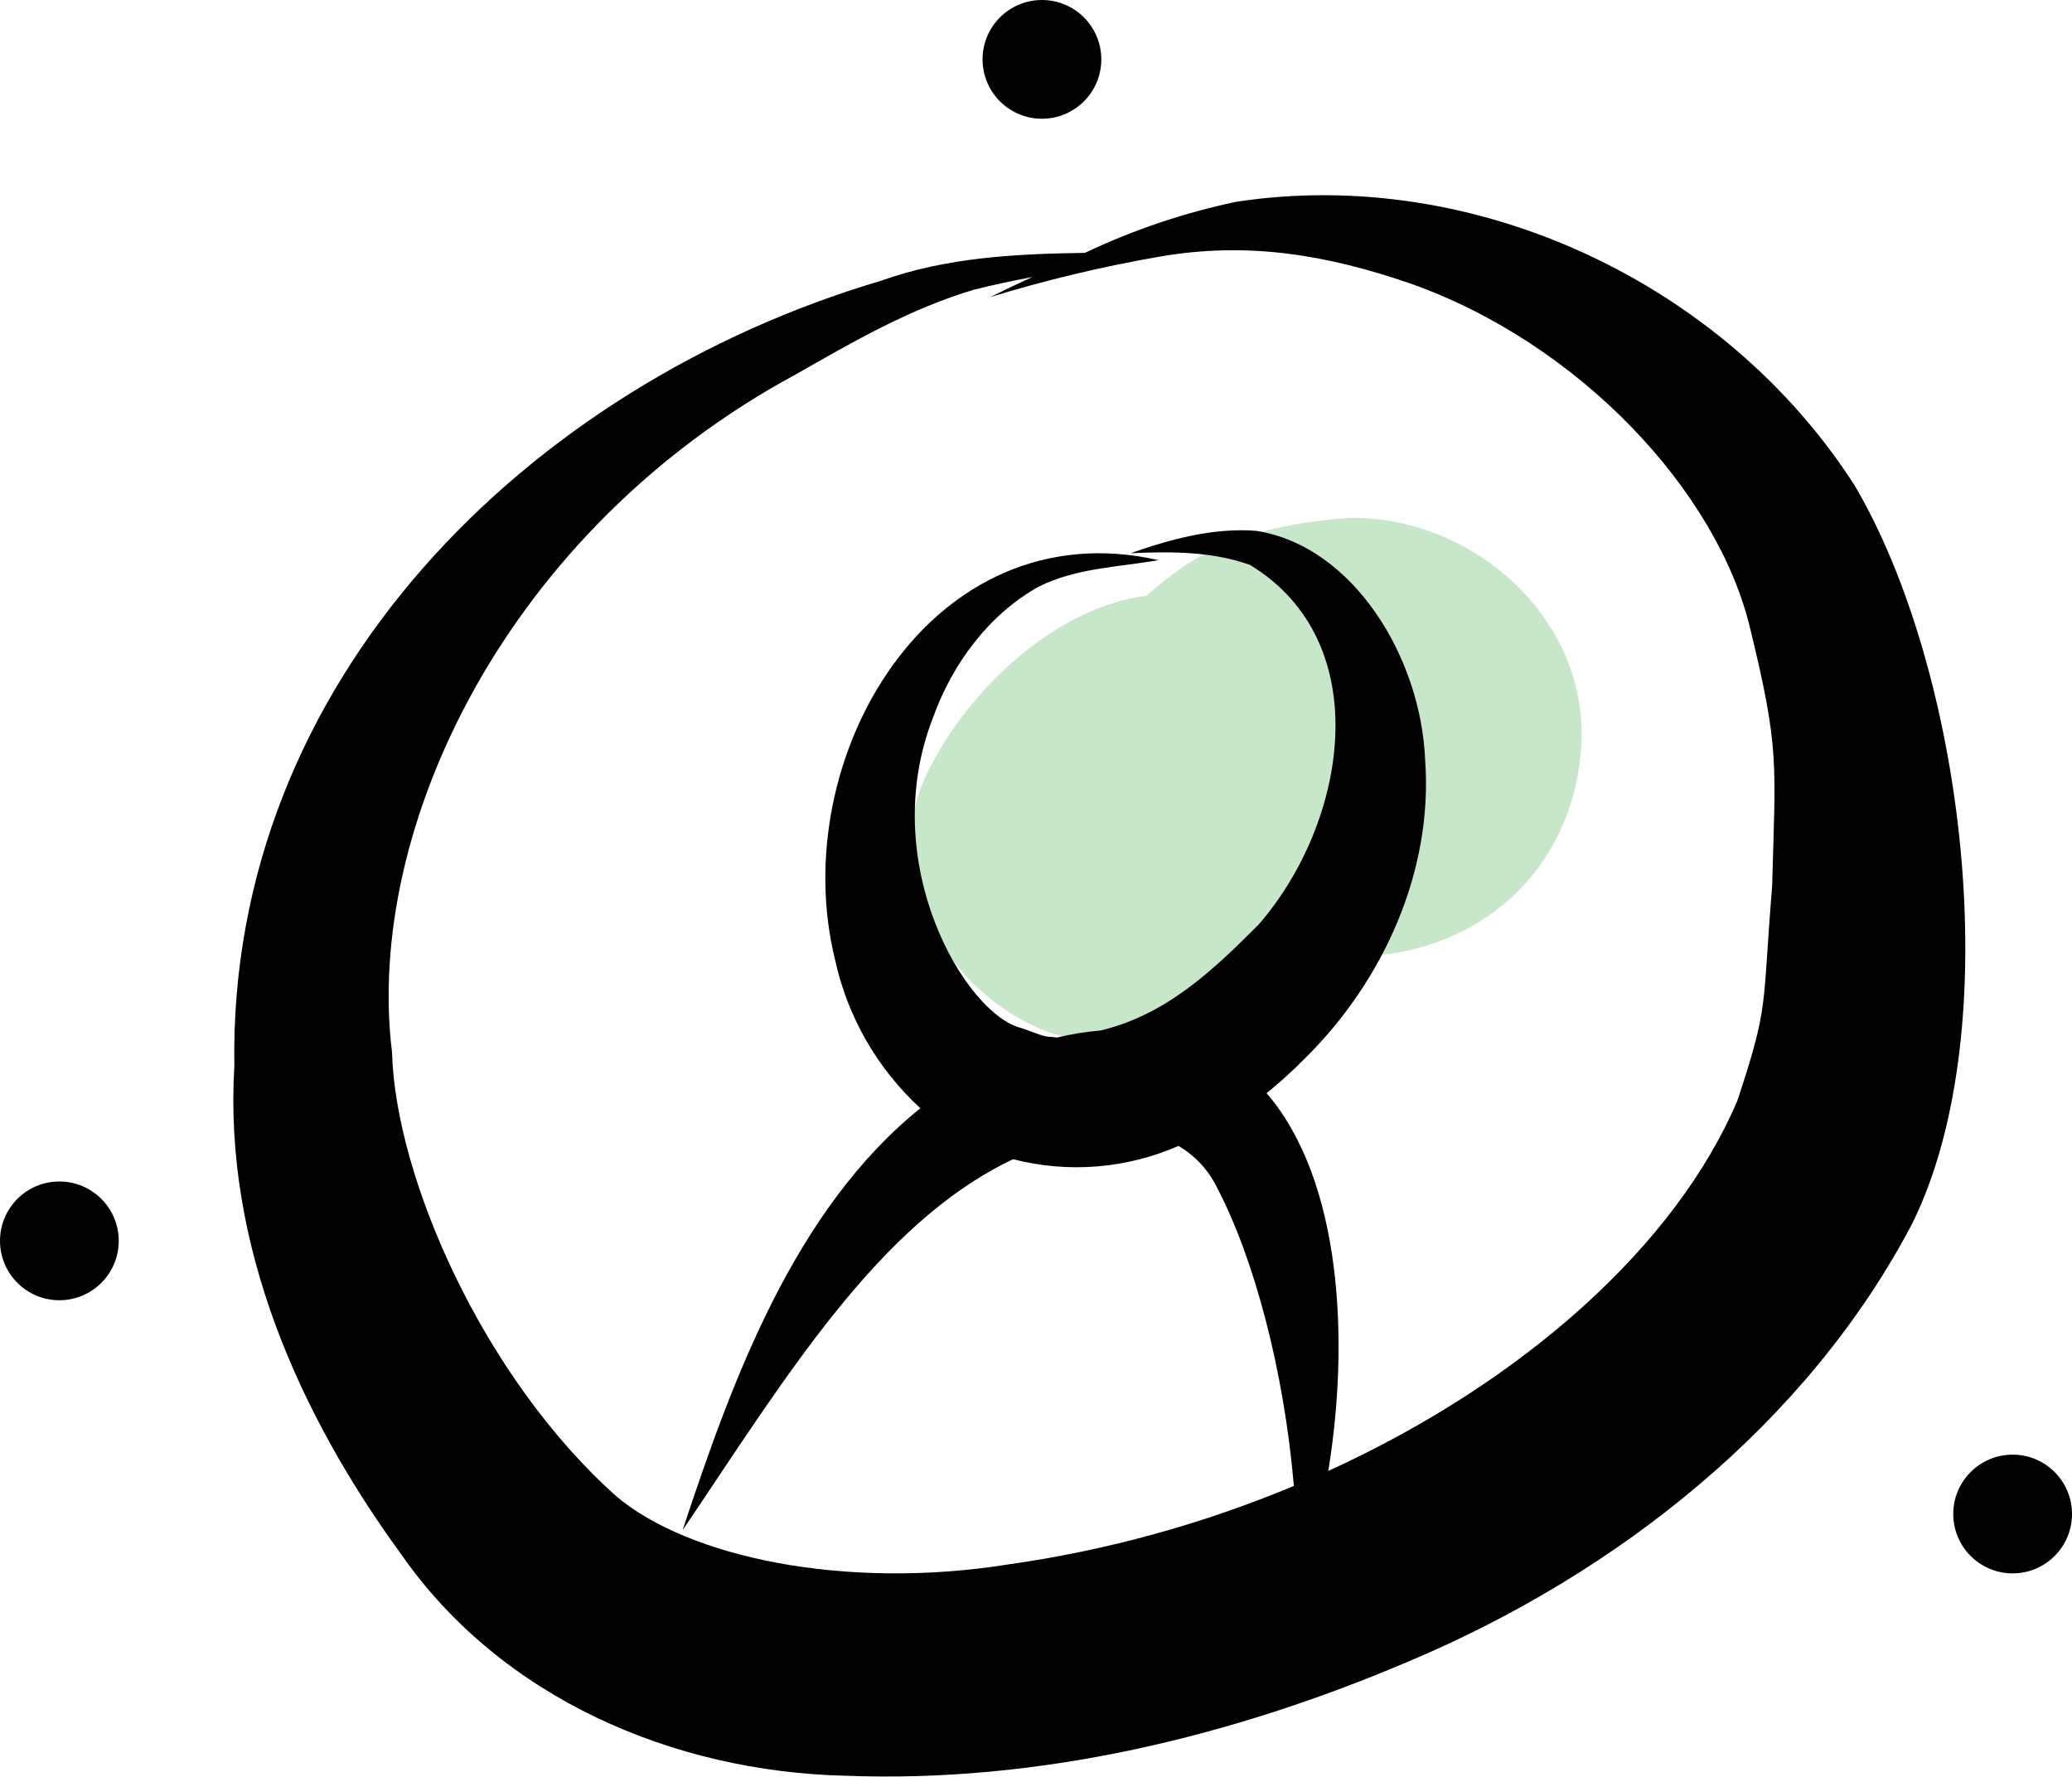
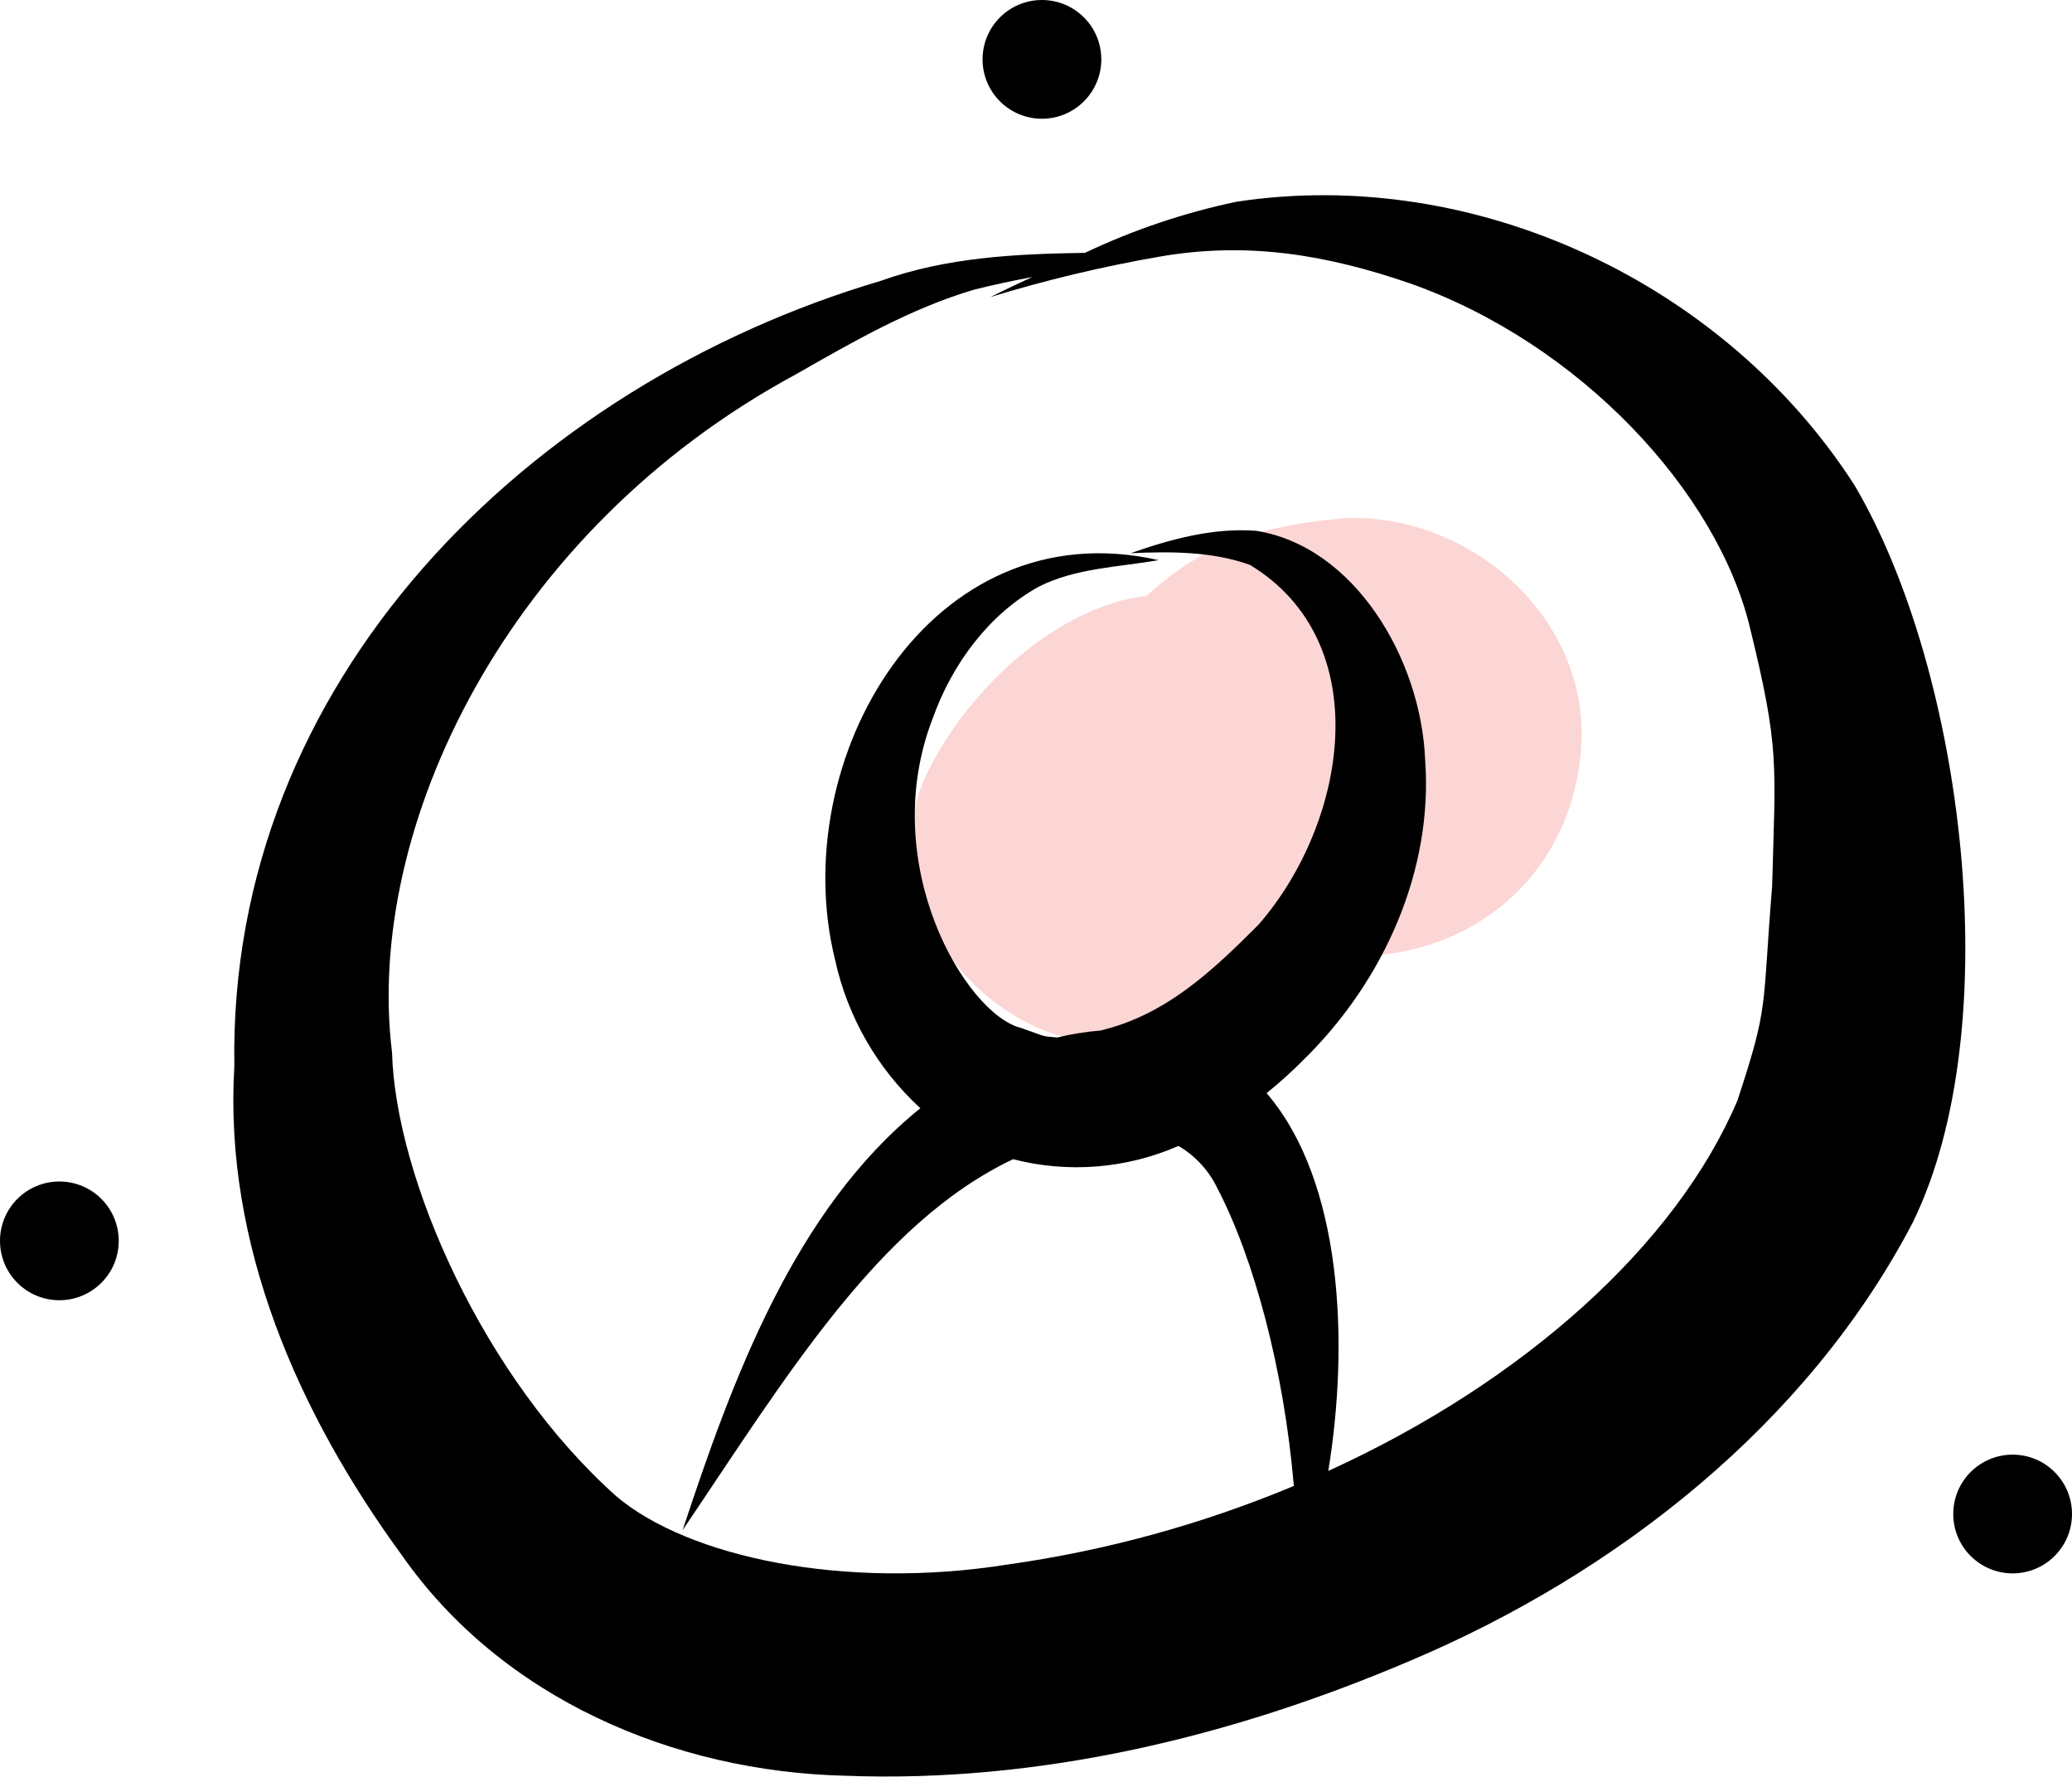
<svg xmlns="http://www.w3.org/2000/svg" data-name="Layer 1" width="263.811" height="226.183" viewBox="0 0 263.811 226.183">
-   <path d="M669.463,431.241c.535-15.954-14.074-28.643-29.57-28.396-14.225,1.075-20.222,4.919-25.818,9.922-11.388,1.374-22.336,11.687-27.469,21.657-7.309,13.462,2.313,29.785,15.985,34.236,14.252,4.198,29.976-.778,41.496-10.195C657.838,456.954,668.787,446.61,669.463,431.241Z" transform="translate(-468.0945 -336.9085)" fill="#c8e6c9" />
+   <path d="M669.463,431.241c.535-15.954-14.074-28.643-29.57-28.396-14.225,1.075-20.222,4.919-25.818,9.922-11.388,1.374-22.336,11.687-27.469,21.657-7.309,13.462,2.313,29.785,15.985,34.236,14.252,4.198,29.976-.778,41.496-10.195C657.838,456.954,668.787,446.61,669.463,431.241Z" transform="translate(-468.0945 -336.9085)" fill="#FCD6D4" />
  <path d="M704.215,398.689c-16.534-25.747-48.321-40.712-78.691-36.095a86.389,86.389,0,0,0-19.294,6.508c-8.814.127-17.615.567-25.982,3.559-44.898,13.282-83.144,50.936-82.316,99.99-1.359,22.689,8.151,44.22,21.304,62.232,12.739,18.25,34.612,27.594,56.461,28.108,24.711.957,49.252-4.96,71.888-14.613,26.335-11.119,50.635-30.184,64.03-55.792C723.861,467.618,718.121,422.25,704.215,398.689Zm-14.911,78.346c-7.767,18.279-27.06,35.73-52.089,47.151,2.698-16.512,1.744-36.937-7.856-48.101a57.038,57.038,0,0,0,4.905-4.446c9.973-9.851,16.324-23.849,15.281-38.006-.529-12.9-9.037-27.171-21.512-29.142-5.438-.416-10.886,1.056-15.977,2.85,5.064-.227,10.376-.243,15.197,1.494,16.176,9.827,12.399,32.769,1.107,45.77-5.968,5.997-11.866,11.534-20.162,13.511a35.414,35.414,0,0,0-5.482.881l-.032.001c-2.104-.178-1.275-.059-4.568-1.206-7.013-1.691-18.499-20.877-11.224-39.534,2.444-6.797,7.084-13.122,13.467-16.662,4.728-2.375,10.125-2.476,15.245-3.372-29.046-6.586-47.495,25.336-41.192,50.86a36.152,36.152,0,0,0,10.864,18.924c-16.037,12.924-23.947,34.572-30.268,53.714,13.065-19.328,24.891-39.076,42.078-47.226a32.337,32.337,0,0,0,21.053-1.691,12.493,12.493,0,0,1,4.919,5.319c4.685,8.956,8.507,23.156,9.773,37.972A148.261,148.261,0,0,1,596.408,536.099c-20.825,3.302-40.678-.948-49.828-8.676-16.896-15.056-28.123-40.483-28.571-56.52-3.518-28.557,14.574-66.469,51.479-86.367,7.244-4.141,14.582-8.371,22.629-10.749,2.45-.619,4.923-1.134,7.405-1.607q-1.307.611-2.613,1.219-1.359.666-2.72,1.329a177.061,177.061,0,0,1,21.486-5.135c11.313-1.969,21.353-.238,31.936,3.391,21.692,7.668,39.146,26.559,43.298,43.858,3.773,15.459,3.245,17.041,2.817,32.904C692.428,465.617,693.366,464.706,689.304,477.035Z" transform="translate(-468.0945 -336.9085)" />
  <circle cx="132.661" cy="7.559" r="7.559" />
  <circle cx="7.559" cy="157.984" r="7.559" />
  <circle cx="256.252" cy="192.761" r="7.559" />
</svg>
